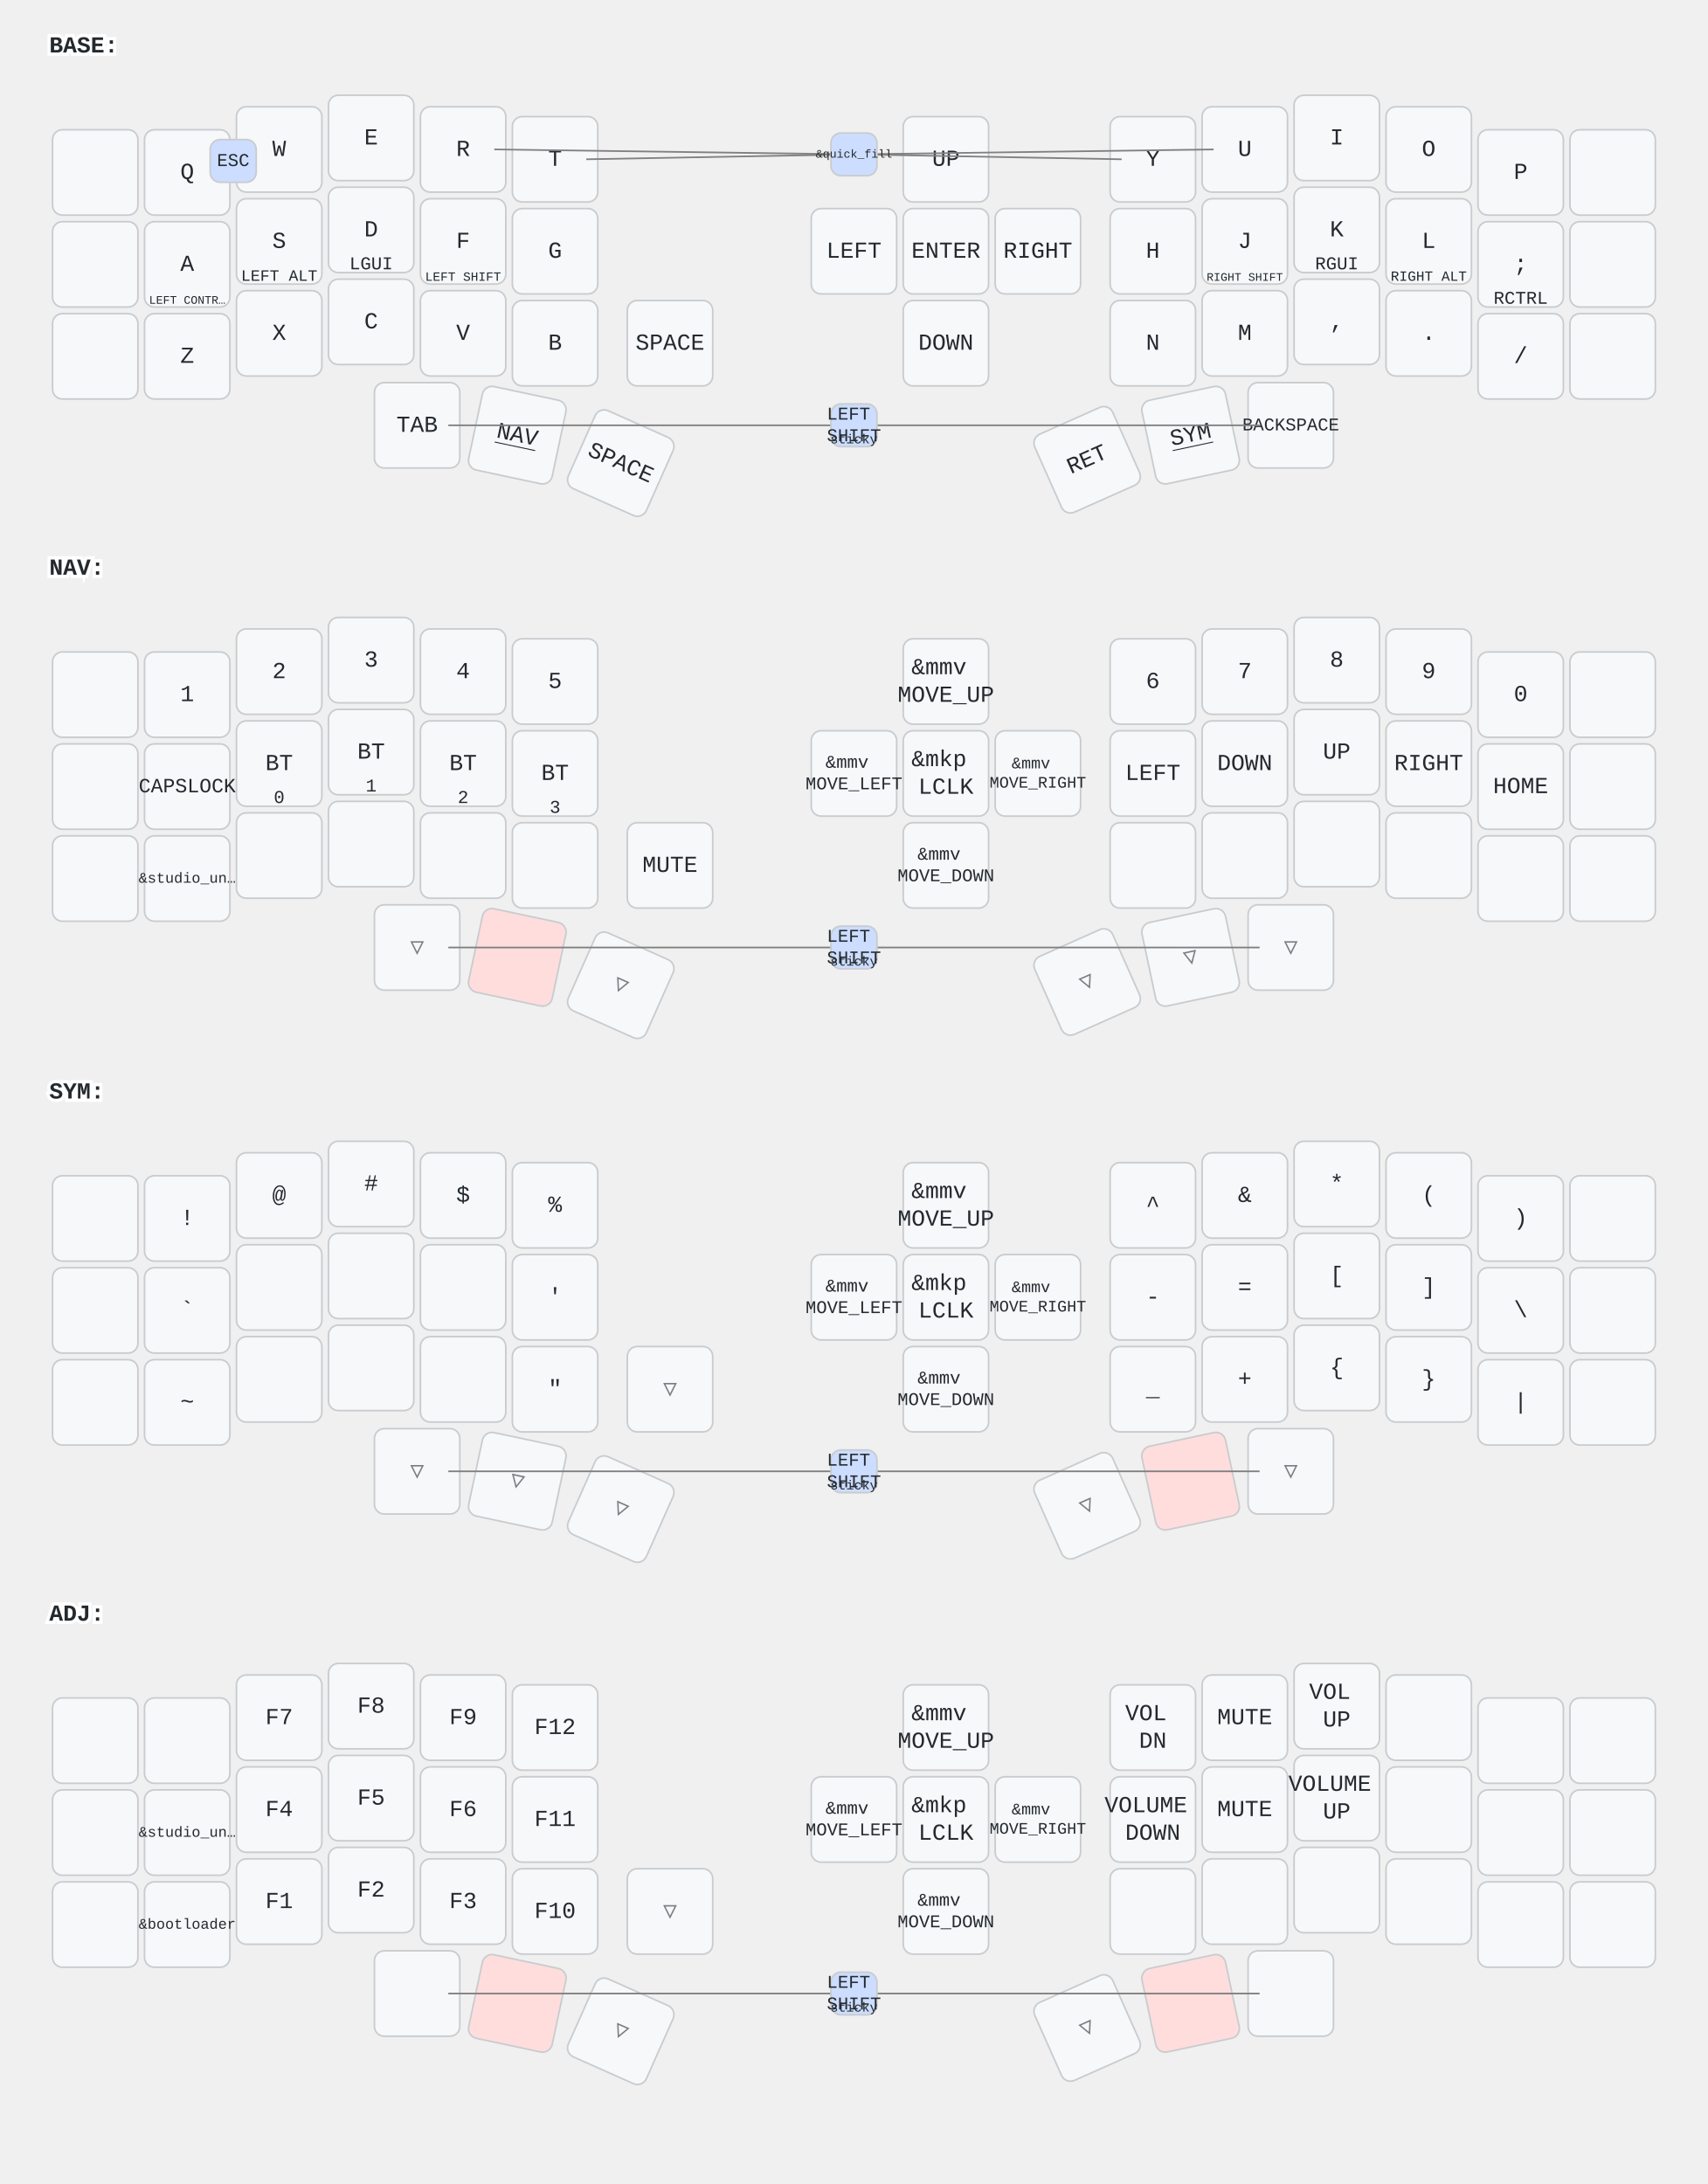
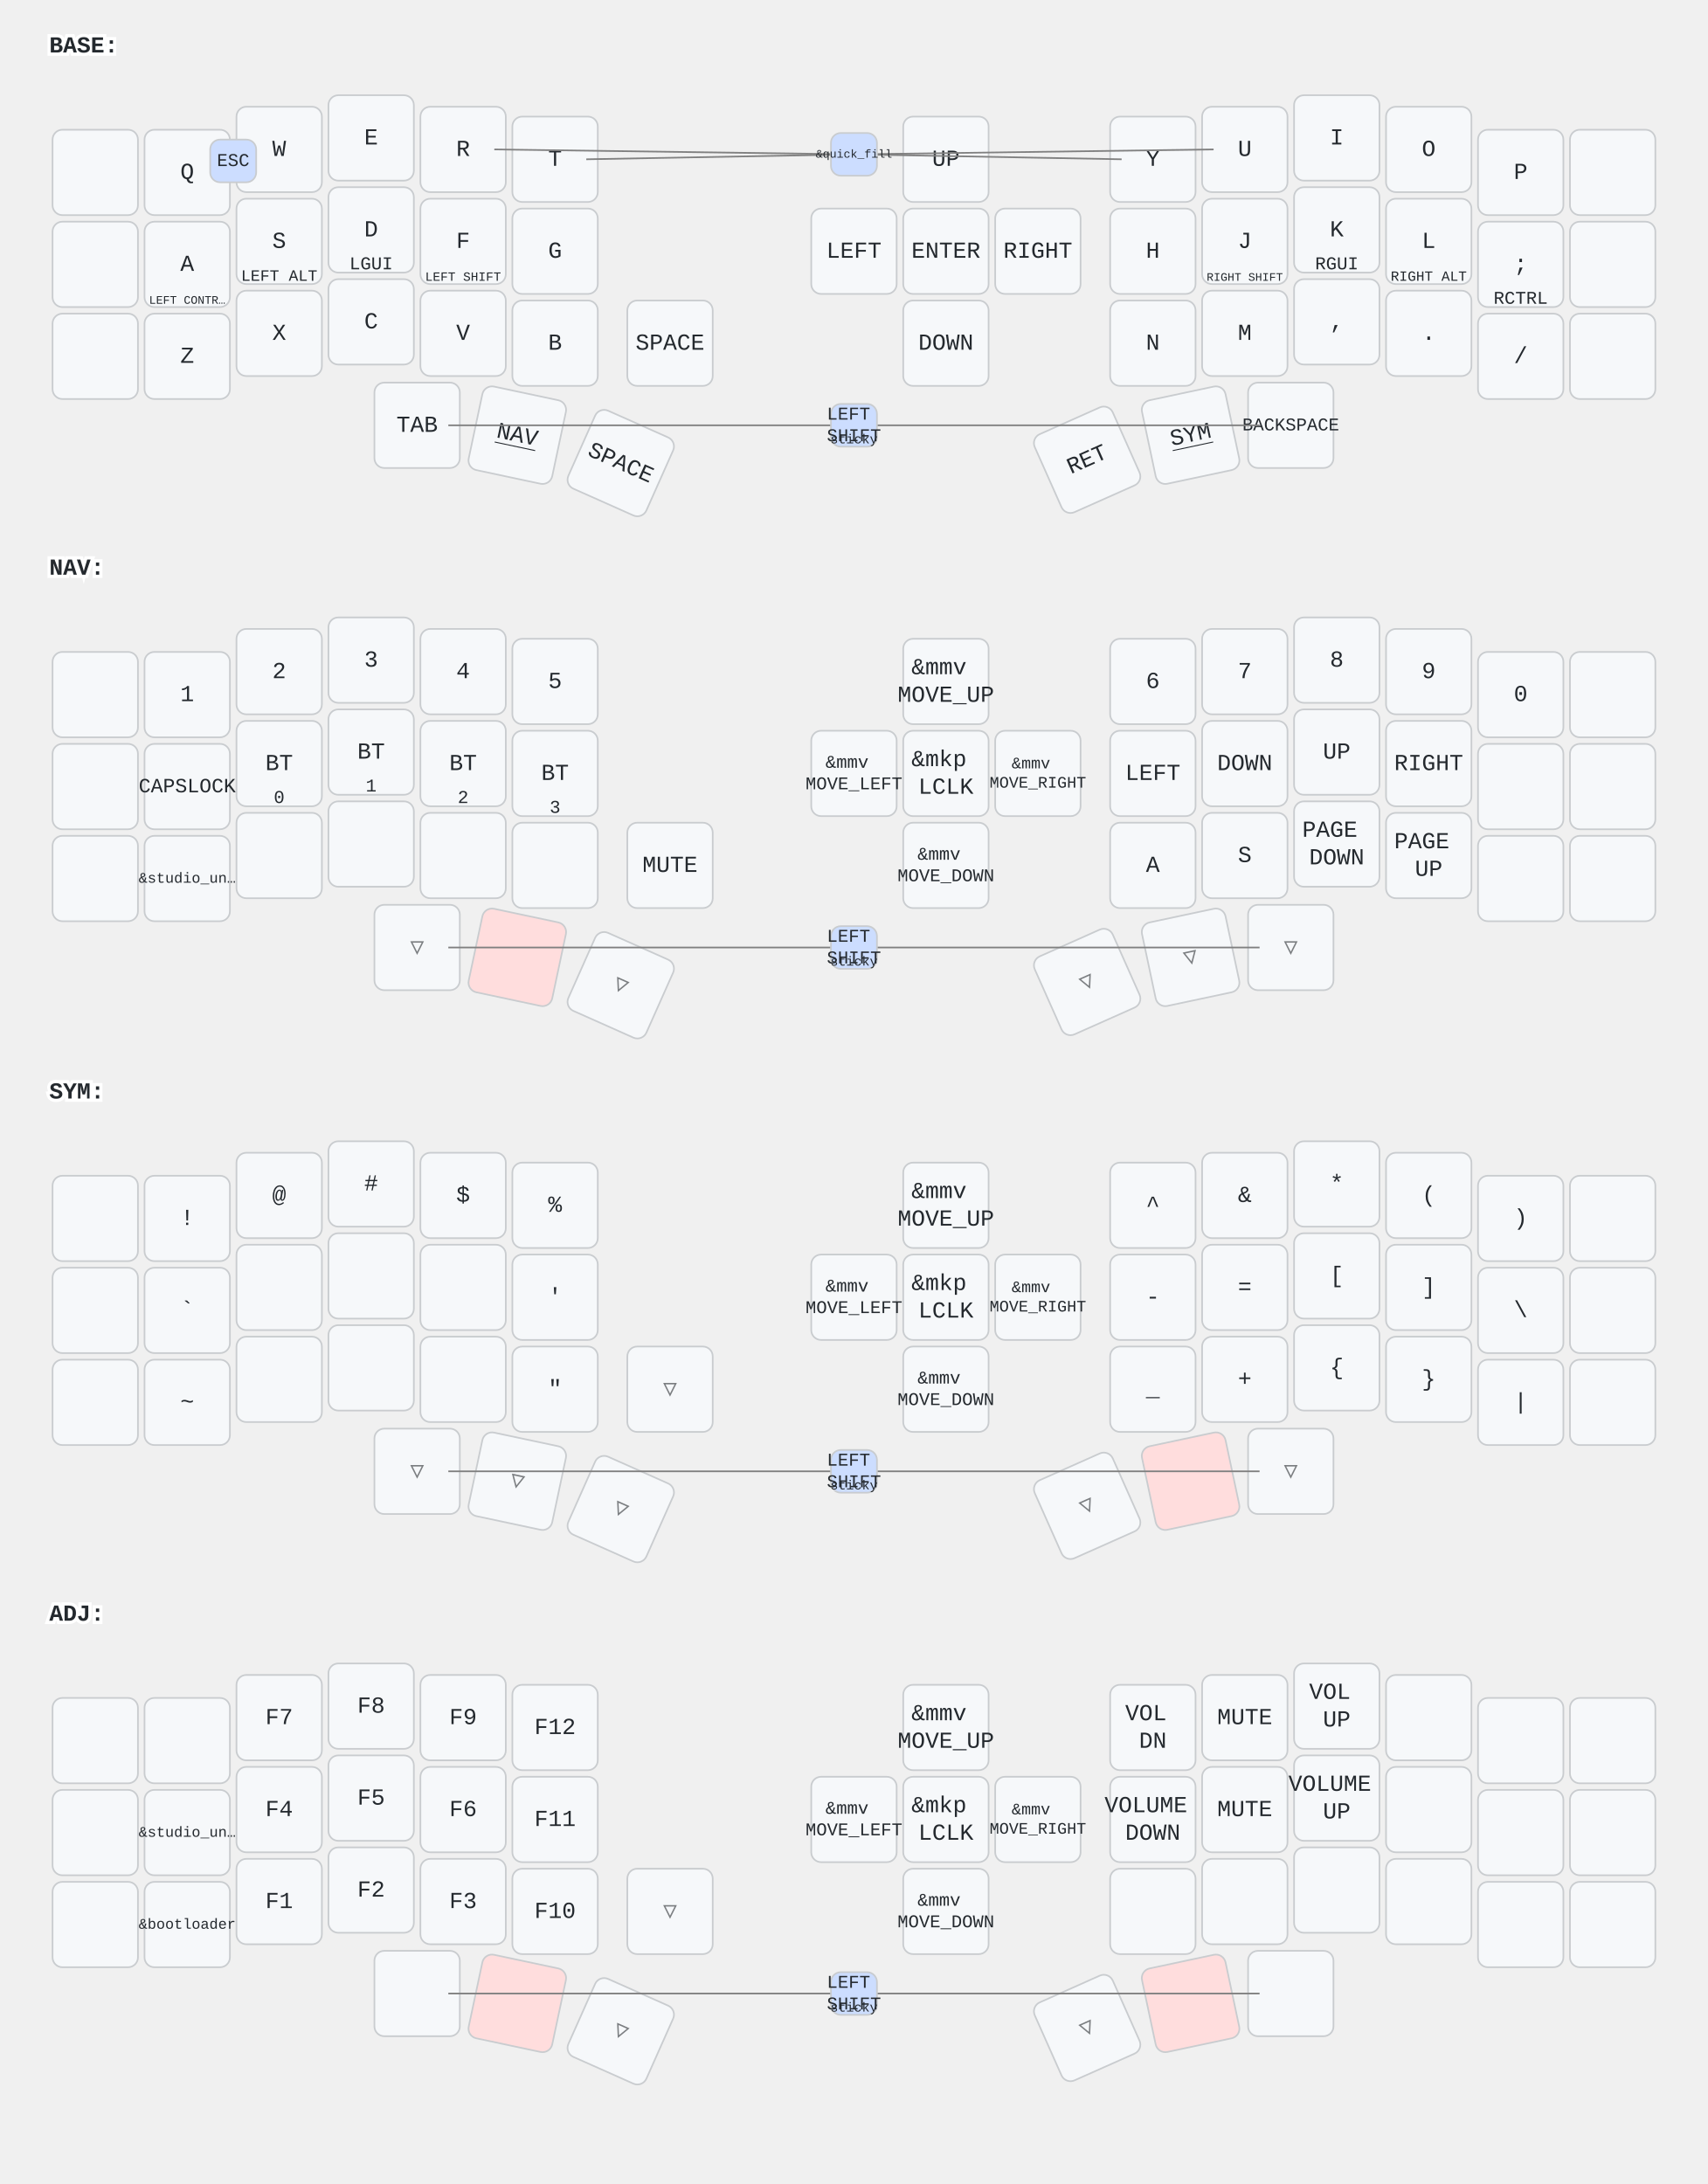
<svg xmlns="http://www.w3.org/2000/svg" width="1040" height="1330" viewBox="0 0 1040 1330" class="keymap">
  <style>/* inherit to force styles through use tags */
svg path {
    fill: inherit;
}

/* font and background color specifications */
svg.keymap {
    font-family: SFMono-Regular,Consolas,Liberation Mono,Menlo,monospace;
    font-size: 14px;
    font-kerning: normal;
    text-rendering: optimizeLegibility;
    fill: #24292e;
}

/* default key styling */
rect.key {
    fill: #f6f8fa;
}

rect.key, rect.combo {
    stroke: #c9cccf;
    stroke-width: 1;
}

/* default key side styling, only used is draw_key_sides is set */
rect.side {
    filter: brightness(90%);
}

/* color accent for combo boxes */
rect.combo, rect.combo-separate {
    fill: #cdf;
}

/* color accent for held keys */
rect.held, rect.combo.held {
    fill: #fdd;
}

/* color accent for ghost (optional) keys */
rect.ghost, rect.combo.ghost {
    stroke-dasharray: 4, 4;
    stroke-width: 2;
}

text {
    text-anchor: middle;
    dominant-baseline: middle;
}

/* styling for layer labels */
text.label {
    font-weight: bold;
    text-anchor: start;
    stroke: white;
    stroke-width: 4;
    paint-order: stroke;
}

/* styling for optional footer */
text.footer {
    text-anchor: end;
    dominant-baseline: auto;
    stroke: white;
    stroke-width: 4;
    paint-order: stroke;
}

/* styling for combo tap, and key non-tap label text */
text.combo, text.hold, text.shifted, text.left, text.right, text.tl, text.tr, text.bl, text.br {
    font-size: 11px;
}

text.hold, text.bl, text.br {
    text-anchor: middle;
    dominant-baseline: auto;
}

text.shifted, text.tl, text.tr {
    text-anchor: middle;
    dominant-baseline: hanging;
}

text.left, text.tl, text.bl {
    text-anchor: start;
}

text.right, text.tr, text.br {
    text-anchor: end;
}

text.layer-activator {
    text-decoration: underline;
}

/* styling for hold/shifted label text in combo box */
text.combo.hold, text.combo.shifted, text.combo.left, text.combo.right {
    font-size: 8px;
}

/* lighter symbol for transparent keys */
text.trans {
    fill: #7b7e81;
}

/* styling for combo dendrons */
path.combo {
    stroke-width: 1;
    stroke: gray;
    fill: none;
}

/* Start Tabler Icons Cleanup */
/* cannot use height/width with glyphs */
.icon-tabler &gt; path {
    fill: inherit;
    stroke: inherit;
    stroke-width: 2;
}
/* hide tabler's default box */
.icon-tabler &gt; path[stroke="none"][fill="none"] {
    visibility: hidden;
}
/* End Tabler Icons Cleanup */
</style>
  <g transform="translate(30, 0)" class="layer-BASE">
    <text x="0" y="28" class="label" id="BASE">BASE:</text>
    <g transform="translate(0, 56)">
      <g transform="translate(28, 49)" class="key keypos-0">
        <rect rx="6" ry="6" x="-26" y="-26" width="52" height="52" class="key" />
      </g>
      <g transform="translate(84, 49)" class="key keypos-1">
        <rect rx="6" ry="6" x="-26" y="-26" width="52" height="52" class="key" />
        <text x="0" y="0" class="key tap">Q</text>
      </g>
      <g transform="translate(140, 35)" class="key keypos-2">
        <rect rx="6" ry="6" x="-26" y="-26" width="52" height="52" class="key" />
        <text x="0" y="0" class="key tap">W</text>
      </g>
      <g transform="translate(196, 28)" class="key keypos-3">
        <rect rx="6" ry="6" x="-26" y="-26" width="52" height="52" class="key" />
        <text x="0" y="0" class="key tap">E</text>
      </g>
      <g transform="translate(252, 35)" class="key keypos-4">
        <rect rx="6" ry="6" x="-26" y="-26" width="52" height="52" class="key" />
        <text x="0" y="0" class="key tap">R</text>
      </g>
      <g transform="translate(308, 41)" class="key keypos-5">
        <rect rx="6" ry="6" x="-26" y="-26" width="52" height="52" class="key" />
        <text x="0" y="0" class="key tap">T</text>
      </g>
      <g transform="translate(546, 41)" class="key keypos-6">
        <rect rx="6" ry="6" x="-26" y="-26" width="52" height="52" class="key" />
        <text x="0" y="0" class="key tap">UP</text>
      </g>
      <g transform="translate(672, 41)" class="key keypos-7">
        <rect rx="6" ry="6" x="-26" y="-26" width="52" height="52" class="key" />
        <text x="0" y="0" class="key tap">Y</text>
      </g>
      <g transform="translate(728, 35)" class="key keypos-8">
        <rect rx="6" ry="6" x="-26" y="-26" width="52" height="52" class="key" />
        <text x="0" y="0" class="key tap">U</text>
      </g>
      <g transform="translate(784, 28)" class="key keypos-9">
        <rect rx="6" ry="6" x="-26" y="-26" width="52" height="52" class="key" />
        <text x="0" y="0" class="key tap">I</text>
      </g>
      <g transform="translate(840, 35)" class="key keypos-10">
        <rect rx="6" ry="6" x="-26" y="-26" width="52" height="52" class="key" />
        <text x="0" y="0" class="key tap">O</text>
      </g>
      <g transform="translate(896, 49)" class="key keypos-11">
        <rect rx="6" ry="6" x="-26" y="-26" width="52" height="52" class="key" />
        <text x="0" y="0" class="key tap">P</text>
      </g>
      <g transform="translate(952, 49)" class="key keypos-12">
        <rect rx="6" ry="6" x="-26" y="-26" width="52" height="52" class="key" />
      </g>
      <g transform="translate(28, 105)" class="key keypos-13">
        <rect rx="6" ry="6" x="-26" y="-26" width="52" height="52" class="key" />
      </g>
      <g transform="translate(84, 105)" class="key keypos-14">
        <rect rx="6" ry="6" x="-26" y="-26" width="52" height="52" class="key" />
        <text x="0" y="0" class="key tap">A</text>
        <text x="0" y="24" class="key hold">
          <tspan style="font-size: 64%">LEFT CONTR…</tspan>
        </text>
      </g>
      <g transform="translate(140, 91)" class="key keypos-15">
        <rect rx="6" ry="6" x="-26" y="-26" width="52" height="52" class="key" />
        <text x="0" y="0" class="key tap">S</text>
        <text x="0" y="24" class="key hold">
          <tspan style="font-size: 88%">LEFT ALT</tspan>
        </text>
      </g>
      <g transform="translate(196, 84)" class="key keypos-16">
        <rect rx="6" ry="6" x="-26" y="-26" width="52" height="52" class="key" />
        <text x="0" y="0" class="key tap">D</text>
        <text x="0" y="24" class="key hold">LGUI</text>
      </g>
      <g transform="translate(252, 91)" class="key keypos-17">
        <rect rx="6" ry="6" x="-26" y="-26" width="52" height="52" class="key" />
        <text x="0" y="0" class="key tap">F</text>
        <text x="0" y="24" class="key hold">
          <tspan style="font-size: 70%">LEFT SHIFT</tspan>
        </text>
      </g>
      <g transform="translate(308, 97)" class="key keypos-18">
        <rect rx="6" ry="6" x="-26" y="-26" width="52" height="52" class="key" />
        <text x="0" y="0" class="key tap">G</text>
      </g>
      <g transform="translate(490, 97)" class="key keypos-19">
        <rect rx="6" ry="6" x="-26" y="-26" width="52" height="52" class="key" />
        <text x="0" y="0" class="key tap">LEFT</text>
      </g>
      <g transform="translate(546, 97)" class="key keypos-20">
        <rect rx="6" ry="6" x="-26" y="-26" width="52" height="52" class="key" />
        <text x="0" y="0" class="key tap">ENTER</text>
      </g>
      <g transform="translate(602, 97)" class="key keypos-21">
        <rect rx="6" ry="6" x="-26" y="-26" width="52" height="52" class="key" />
        <text x="0" y="0" class="key tap">RIGHT</text>
      </g>
      <g transform="translate(672, 97)" class="key keypos-22">
        <rect rx="6" ry="6" x="-26" y="-26" width="52" height="52" class="key" />
        <text x="0" y="0" class="key tap">H</text>
      </g>
      <g transform="translate(728, 91)" class="key keypos-23">
        <rect rx="6" ry="6" x="-26" y="-26" width="52" height="52" class="key" />
        <text x="0" y="0" class="key tap">J</text>
        <text x="0" y="24" class="key hold">
          <tspan style="font-size: 64%">RIGHT SHIFT</tspan>
        </text>
      </g>
      <g transform="translate(784, 84)" class="key keypos-24">
        <rect rx="6" ry="6" x="-26" y="-26" width="52" height="52" class="key" />
        <text x="0" y="0" class="key tap">K</text>
        <text x="0" y="24" class="key hold">RGUI</text>
      </g>
      <g transform="translate(840, 91)" class="key keypos-25">
        <rect rx="6" ry="6" x="-26" y="-26" width="52" height="52" class="key" />
        <text x="0" y="0" class="key tap">L</text>
        <text x="0" y="24" class="key hold">
          <tspan style="font-size: 78%">RIGHT ALT</tspan>
        </text>
      </g>
      <g transform="translate(896, 105)" class="key keypos-26">
        <rect rx="6" ry="6" x="-26" y="-26" width="52" height="52" class="key" />
        <text x="0" y="0" class="key tap">;</text>
        <text x="0" y="24" class="key hold">RCTRL</text>
      </g>
      <g transform="translate(952, 105)" class="key keypos-27">
        <rect rx="6" ry="6" x="-26" y="-26" width="52" height="52" class="key" />
      </g>
      <g transform="translate(28, 161)" class="key keypos-28">
        <rect rx="6" ry="6" x="-26" y="-26" width="52" height="52" class="key" />
      </g>
      <g transform="translate(84, 161)" class="key keypos-29">
        <rect rx="6" ry="6" x="-26" y="-26" width="52" height="52" class="key" />
        <text x="0" y="0" class="key tap">Z</text>
      </g>
      <g transform="translate(140, 147)" class="key keypos-30">
        <rect rx="6" ry="6" x="-26" y="-26" width="52" height="52" class="key" />
        <text x="0" y="0" class="key tap">X</text>
      </g>
      <g transform="translate(196, 140)" class="key keypos-31">
        <rect rx="6" ry="6" x="-26" y="-26" width="52" height="52" class="key" />
        <text x="0" y="0" class="key tap">C</text>
      </g>
      <g transform="translate(252, 147)" class="key keypos-32">
        <rect rx="6" ry="6" x="-26" y="-26" width="52" height="52" class="key" />
        <text x="0" y="0" class="key tap">V</text>
      </g>
      <g transform="translate(308, 153)" class="key keypos-33">
        <rect rx="6" ry="6" x="-26" y="-26" width="52" height="52" class="key" />
        <text x="0" y="0" class="key tap">B</text>
      </g>
      <g transform="translate(378, 153)" class="key keypos-34">
        <rect rx="6" ry="6" x="-26" y="-26" width="52" height="52" class="key" />
        <text x="0" y="0" class="key tap">SPACE</text>
      </g>
      <g transform="translate(546, 153)" class="key keypos-35">
        <rect rx="6" ry="6" x="-26" y="-26" width="52" height="52" class="key" />
        <text x="0" y="0" class="key tap">DOWN</text>
      </g>
      <g transform="translate(672, 153)" class="key keypos-36">
        <rect rx="6" ry="6" x="-26" y="-26" width="52" height="52" class="key" />
        <text x="0" y="0" class="key tap">N</text>
      </g>
      <g transform="translate(728, 147)" class="key keypos-37">
        <rect rx="6" ry="6" x="-26" y="-26" width="52" height="52" class="key" />
        <text x="0" y="0" class="key tap">M</text>
      </g>
      <g transform="translate(784, 140)" class="key keypos-38">
        <rect rx="6" ry="6" x="-26" y="-26" width="52" height="52" class="key" />
        <text x="0" y="0" class="key tap">,</text>
      </g>
      <g transform="translate(840, 147)" class="key keypos-39">
        <rect rx="6" ry="6" x="-26" y="-26" width="52" height="52" class="key" />
        <text x="0" y="0" class="key tap">.</text>
      </g>
      <g transform="translate(896, 161)" class="key keypos-40">
        <rect rx="6" ry="6" x="-26" y="-26" width="52" height="52" class="key" />
        <text x="0" y="0" class="key tap">/</text>
      </g>
      <g transform="translate(952, 161)" class="key keypos-41">
        <rect rx="6" ry="6" x="-26" y="-26" width="52" height="52" class="key" />
      </g>
      <g transform="translate(224, 203)" class="key keypos-42">
        <rect rx="6" ry="6" x="-26" y="-26" width="52" height="52" class="key" />
        <text x="0" y="0" class="key tap">TAB</text>
      </g>
      <g transform="translate(285, 209) rotate(12.0)" class="key keypos-43">
        <rect rx="6" ry="6" x="-26" y="-26" width="52" height="52" class="key" />
        <a href="#NAV">
          <text x="0" y="0" class="key tap layer-activator">NAV</text>
        </a>
      </g>
      <g transform="translate(348, 226) rotate(24.0)" class="key keypos-44">
        <rect rx="6" ry="6" x="-26" y="-26" width="52" height="52" class="key" />
        <text x="0" y="0" class="key tap">SPACE</text>
      </g>
      <g transform="translate(632, 224) rotate(-24.0)" class="key keypos-45">
        <rect rx="6" ry="6" x="-26" y="-26" width="52" height="52" class="key" />
        <text x="0" y="0" class="key tap">RET</text>
      </g>
      <g transform="translate(695, 209) rotate(-12.0)" class="key keypos-46">
        <rect rx="6" ry="6" x="-26" y="-26" width="52" height="52" class="key" />
        <a href="#SYM">
          <text x="0" y="0" class="key tap layer-activator">SYM</text>
        </a>
      </g>
      <g transform="translate(756, 203)" class="key keypos-47">
        <rect rx="6" ry="6" x="-26" y="-26" width="52" height="52" class="key" />
        <text x="0" y="0" class="key tap">
          <tspan style="font-size: 78%">BACKSPACE</tspan>
        </text>
      </g>
      <g class="combo combopos-0">
        <rect rx="6" ry="6" x="98" y="29" width="28" height="26" class="combo" />
        <text x="112" y="42" class="combo tap">ESC</text>
      </g>
      <g class="combo combopos-1">
        <path d="M490,38 l-219,-3" class="combo" />
        <path d="M490,38 l-163,3" class="combo" />
        <path d="M490,38 l163,3" class="combo" />
        <path d="M490,38 l219,-3" class="combo" />
        <rect rx="6" ry="6" x="476" y="25" width="28" height="26" class="combo" />
        <text x="490" y="38" class="combo tap">
          <tspan style="font-size: 64%">&amp;quick_fill</tspan>
        </text>
      </g>
      <g class="combo combopos-2">
        <path d="M490,203 l-247,0" class="combo" />
        <path d="M490,203 l247,0" class="combo" />
        <rect rx="6" ry="6" x="476" y="190" width="28" height="26" class="combo" />
        <text x="490" y="203" class="combo tap">
          <tspan x="490" dy="-0.6em">LEFT</tspan>
          <tspan x="490" dy="1.2em">SHIFT</tspan>
        </text>
        <text x="490" y="214" class="combo hold">sticky</text>
      </g>
    </g>
  </g>
  <g transform="translate(30, 318)" class="layer-NAV">
    <text x="0" y="28" class="label" id="NAV">NAV:</text>
    <g transform="translate(0, 56)">
      <g transform="translate(28, 49)" class="key keypos-0">
        <rect rx="6" ry="6" x="-26" y="-26" width="52" height="52" class="key" />
      </g>
      <g transform="translate(84, 49)" class="key keypos-1">
        <rect rx="6" ry="6" x="-26" y="-26" width="52" height="52" class="key" />
        <text x="0" y="0" class="key tap">1</text>
      </g>
      <g transform="translate(140, 35)" class="key keypos-2">
        <rect rx="6" ry="6" x="-26" y="-26" width="52" height="52" class="key" />
        <text x="0" y="0" class="key tap">2</text>
      </g>
      <g transform="translate(196, 28)" class="key keypos-3">
        <rect rx="6" ry="6" x="-26" y="-26" width="52" height="52" class="key" />
        <text x="0" y="0" class="key tap">3</text>
      </g>
      <g transform="translate(252, 35)" class="key keypos-4">
        <rect rx="6" ry="6" x="-26" y="-26" width="52" height="52" class="key" />
        <text x="0" y="0" class="key tap">4</text>
      </g>
      <g transform="translate(308, 41)" class="key keypos-5">
        <rect rx="6" ry="6" x="-26" y="-26" width="52" height="52" class="key" />
        <text x="0" y="0" class="key tap">5</text>
      </g>
      <g transform="translate(546, 41)" class="key keypos-6">
        <rect rx="6" ry="6" x="-26" y="-26" width="52" height="52" class="key" />
        <text x="0" y="0" class="key tap">
          <tspan x="0" dy="-0.6em">&amp;mmv</tspan>
          <tspan x="0" dy="1.2em">MOVE_UP</tspan>
        </text>
      </g>
      <g transform="translate(672, 41)" class="key keypos-7">
        <rect rx="6" ry="6" x="-26" y="-26" width="52" height="52" class="key" />
        <text x="0" y="0" class="key tap">6</text>
      </g>
      <g transform="translate(728, 35)" class="key keypos-8">
        <rect rx="6" ry="6" x="-26" y="-26" width="52" height="52" class="key" />
        <text x="0" y="0" class="key tap">7</text>
      </g>
      <g transform="translate(784, 28)" class="key keypos-9">
        <rect rx="6" ry="6" x="-26" y="-26" width="52" height="52" class="key" />
        <text x="0" y="0" class="key tap">8</text>
      </g>
      <g transform="translate(840, 35)" class="key keypos-10">
        <rect rx="6" ry="6" x="-26" y="-26" width="52" height="52" class="key" />
        <text x="0" y="0" class="key tap">9</text>
      </g>
      <g transform="translate(896, 49)" class="key keypos-11">
        <rect rx="6" ry="6" x="-26" y="-26" width="52" height="52" class="key" />
        <text x="0" y="0" class="key tap">0</text>
      </g>
      <g transform="translate(952, 49)" class="key keypos-12">
        <rect rx="6" ry="6" x="-26" y="-26" width="52" height="52" class="key" />
      </g>
      <g transform="translate(28, 105)" class="key keypos-13">
        <rect rx="6" ry="6" x="-26" y="-26" width="52" height="52" class="key" />
      </g>
      <g transform="translate(84, 105)" class="key keypos-14">
        <rect rx="6" ry="6" x="-26" y="-26" width="52" height="52" class="key" />
        <text x="0" y="0" class="key tap">
          <tspan style="font-size: 88%">CAPSLOCK</tspan>
        </text>
      </g>
      <g transform="translate(140, 91)" class="key keypos-15">
        <rect rx="6" ry="6" x="-26" y="-26" width="52" height="52" class="key" />
        <text x="0" y="0" class="key tap">BT</text>
        <text x="0" y="24" class="key hold">0</text>
      </g>
      <g transform="translate(196, 84)" class="key keypos-16">
        <rect rx="6" ry="6" x="-26" y="-26" width="52" height="52" class="key" />
        <text x="0" y="0" class="key tap">BT</text>
        <text x="0" y="24" class="key hold">1</text>
      </g>
      <g transform="translate(252, 91)" class="key keypos-17">
        <rect rx="6" ry="6" x="-26" y="-26" width="52" height="52" class="key" />
        <text x="0" y="0" class="key tap">BT</text>
        <text x="0" y="24" class="key hold">2</text>
      </g>
      <g transform="translate(308, 97)" class="key keypos-18">
        <rect rx="6" ry="6" x="-26" y="-26" width="52" height="52" class="key" />
        <text x="0" y="0" class="key tap">BT</text>
        <text x="0" y="24" class="key hold">3</text>
      </g>
      <g transform="translate(490, 97)" class="key keypos-19">
        <rect rx="6" ry="6" x="-26" y="-26" width="52" height="52" class="key" />
        <text x="0" y="0" class="key tap">
          <tspan x="0" dy="-0.6em" style="font-size: 78%">&amp;mmv</tspan>
          <tspan x="0" dy="1.2em" style="font-size: 78%">MOVE_LEFT</tspan>
        </text>
      </g>
      <g transform="translate(546, 97)" class="key keypos-20">
        <rect rx="6" ry="6" x="-26" y="-26" width="52" height="52" class="key" />
        <text x="0" y="0" class="key tap">
          <tspan x="0" dy="-0.6em">&amp;mkp</tspan>
          <tspan x="0" dy="1.2em">LCLK</tspan>
        </text>
      </g>
      <g transform="translate(602, 97)" class="key keypos-21">
        <rect rx="6" ry="6" x="-26" y="-26" width="52" height="52" class="key" />
        <text x="0" y="0" class="key tap">
          <tspan x="0" dy="-0.6em" style="font-size: 70%">&amp;mmv</tspan>
          <tspan x="0" dy="1.2em" style="font-size: 70%">MOVE_RIGHT</tspan>
        </text>
      </g>
      <g transform="translate(672, 97)" class="key keypos-22">
        <rect rx="6" ry="6" x="-26" y="-26" width="52" height="52" class="key" />
        <text x="0" y="0" class="key tap">LEFT</text>
      </g>
      <g transform="translate(728, 91)" class="key keypos-23">
        <rect rx="6" ry="6" x="-26" y="-26" width="52" height="52" class="key" />
        <text x="0" y="0" class="key tap">DOWN</text>
      </g>
      <g transform="translate(784, 84)" class="key keypos-24">
        <rect rx="6" ry="6" x="-26" y="-26" width="52" height="52" class="key" />
        <text x="0" y="0" class="key tap">UP</text>
      </g>
      <g transform="translate(840, 91)" class="key keypos-25">
        <rect rx="6" ry="6" x="-26" y="-26" width="52" height="52" class="key" />
        <text x="0" y="0" class="key tap">RIGHT</text>
      </g>
      <g transform="translate(896, 105)" class="key keypos-26">
        <rect rx="6" ry="6" x="-26" y="-26" width="52" height="52" class="key" />
-         <text x="0" y="0" class="key tap">HOME</text>
      </g>
      <g transform="translate(952, 105)" class="key keypos-27">
        <rect rx="6" ry="6" x="-26" y="-26" width="52" height="52" class="key" />
      </g>
      <g transform="translate(28, 161)" class="key keypos-28">
        <rect rx="6" ry="6" x="-26" y="-26" width="52" height="52" class="key" />
      </g>
      <g transform="translate(84, 161)" class="key keypos-29">
        <rect rx="6" ry="6" x="-26" y="-26" width="52" height="52" class="key" />
        <text x="0" y="0" class="key tap">
          <tspan style="font-size: 64%">&amp;studio_un…</tspan>
        </text>
      </g>
      <g transform="translate(140, 147)" class="key keypos-30">
        <rect rx="6" ry="6" x="-26" y="-26" width="52" height="52" class="key" />
      </g>
      <g transform="translate(196, 140)" class="key keypos-31">
        <rect rx="6" ry="6" x="-26" y="-26" width="52" height="52" class="key" />
      </g>
      <g transform="translate(252, 147)" class="key keypos-32">
        <rect rx="6" ry="6" x="-26" y="-26" width="52" height="52" class="key" />
      </g>
      <g transform="translate(308, 153)" class="key keypos-33">
        <rect rx="6" ry="6" x="-26" y="-26" width="52" height="52" class="key" />
      </g>
      <g transform="translate(378, 153)" class="key keypos-34">
        <rect rx="6" ry="6" x="-26" y="-26" width="52" height="52" class="key" />
        <text x="0" y="0" class="key tap">MUTE</text>
      </g>
      <g transform="translate(546, 153)" class="key keypos-35">
        <rect rx="6" ry="6" x="-26" y="-26" width="52" height="52" class="key" />
        <text x="0" y="0" class="key tap">
          <tspan x="0" dy="-0.6em" style="font-size: 78%">&amp;mmv</tspan>
          <tspan x="0" dy="1.2em" style="font-size: 78%">MOVE_DOWN</tspan>
        </text>
      </g>
      <g transform="translate(672, 153)" class="key keypos-36">
        <rect rx="6" ry="6" x="-26" y="-26" width="52" height="52" class="key" />
+         <text x="0" y="0" class="key tap">A</text>
      </g>
      <g transform="translate(728, 147)" class="key keypos-37">
        <rect rx="6" ry="6" x="-26" y="-26" width="52" height="52" class="key" />
+         <text x="0" y="0" class="key tap">S</text>
      </g>
      <g transform="translate(784, 140)" class="key keypos-38">
        <rect rx="6" ry="6" x="-26" y="-26" width="52" height="52" class="key" />
+         <text x="0" y="0" class="key tap">
+           <tspan x="0" dy="-0.6em">PAGE</tspan>
+           <tspan x="0" dy="1.2em">DOWN</tspan>
+         </text>
      </g>
      <g transform="translate(840, 147)" class="key keypos-39">
        <rect rx="6" ry="6" x="-26" y="-26" width="52" height="52" class="key" />
+         <text x="0" y="0" class="key tap">
+           <tspan x="0" dy="-0.6em">PAGE</tspan>
+           <tspan x="0" dy="1.2em">UP</tspan>
+         </text>
      </g>
      <g transform="translate(896, 161)" class="key keypos-40">
        <rect rx="6" ry="6" x="-26" y="-26" width="52" height="52" class="key" />
      </g>
      <g transform="translate(952, 161)" class="key keypos-41">
        <rect rx="6" ry="6" x="-26" y="-26" width="52" height="52" class="key" />
      </g>
      <g transform="translate(224, 203)" class="key trans keypos-42">
        <rect rx="6" ry="6" x="-26" y="-26" width="52" height="52" class="key trans" />
        <text x="0" y="0" class="key trans tap">▽</text>
      </g>
      <g transform="translate(285, 209) rotate(12.0)" class="key held keypos-43">
        <rect rx="6" ry="6" x="-26" y="-26" width="52" height="52" class="key held" />
      </g>
      <g transform="translate(348, 226) rotate(24.0)" class="key trans keypos-44">
        <rect rx="6" ry="6" x="-26" y="-26" width="52" height="52" class="key trans" />
        <text x="0" y="0" class="key trans tap">▽</text>
      </g>
      <g transform="translate(632, 224) rotate(-24.0)" class="key trans keypos-45">
        <rect rx="6" ry="6" x="-26" y="-26" width="52" height="52" class="key trans" />
        <text x="0" y="0" class="key trans tap">▽</text>
      </g>
      <g transform="translate(695, 209) rotate(-12.0)" class="key trans keypos-46">
        <rect rx="6" ry="6" x="-26" y="-26" width="52" height="52" class="key trans" />
        <text x="0" y="0" class="key trans tap">▽</text>
      </g>
      <g transform="translate(756, 203)" class="key trans keypos-47">
        <rect rx="6" ry="6" x="-26" y="-26" width="52" height="52" class="key trans" />
        <text x="0" y="0" class="key trans tap">▽</text>
      </g>
      <g class="combo combopos-0">
        <path d="M490,203 l-247,0" class="combo" />
        <path d="M490,203 l247,0" class="combo" />
        <rect rx="6" ry="6" x="476" y="190" width="28" height="26" class="combo" />
        <text x="490" y="203" class="combo tap">
          <tspan x="490" dy="-0.6em">LEFT</tspan>
          <tspan x="490" dy="1.2em">SHIFT</tspan>
        </text>
        <text x="490" y="214" class="combo hold">sticky</text>
      </g>
    </g>
  </g>
  <g transform="translate(30, 637)" class="layer-SYM">
    <text x="0" y="28" class="label" id="SYM">SYM:</text>
    <g transform="translate(0, 56)">
      <g transform="translate(28, 49)" class="key keypos-0">
        <rect rx="6" ry="6" x="-26" y="-26" width="52" height="52" class="key" />
      </g>
      <g transform="translate(84, 49)" class="key keypos-1">
        <rect rx="6" ry="6" x="-26" y="-26" width="52" height="52" class="key" />
        <text x="0" y="0" class="key tap">!</text>
      </g>
      <g transform="translate(140, 35)" class="key keypos-2">
        <rect rx="6" ry="6" x="-26" y="-26" width="52" height="52" class="key" />
        <text x="0" y="0" class="key tap">@</text>
      </g>
      <g transform="translate(196, 28)" class="key keypos-3">
        <rect rx="6" ry="6" x="-26" y="-26" width="52" height="52" class="key" />
        <text x="0" y="0" class="key tap">#</text>
      </g>
      <g transform="translate(252, 35)" class="key keypos-4">
        <rect rx="6" ry="6" x="-26" y="-26" width="52" height="52" class="key" />
        <text x="0" y="0" class="key tap">$</text>
      </g>
      <g transform="translate(308, 41)" class="key keypos-5">
        <rect rx="6" ry="6" x="-26" y="-26" width="52" height="52" class="key" />
        <text x="0" y="0" class="key tap">%</text>
      </g>
      <g transform="translate(546, 41)" class="key keypos-6">
        <rect rx="6" ry="6" x="-26" y="-26" width="52" height="52" class="key" />
        <text x="0" y="0" class="key tap">
          <tspan x="0" dy="-0.6em">&amp;mmv</tspan>
          <tspan x="0" dy="1.2em">MOVE_UP</tspan>
        </text>
      </g>
      <g transform="translate(672, 41)" class="key keypos-7">
        <rect rx="6" ry="6" x="-26" y="-26" width="52" height="52" class="key" />
        <text x="0" y="0" class="key tap">^</text>
      </g>
      <g transform="translate(728, 35)" class="key keypos-8">
        <rect rx="6" ry="6" x="-26" y="-26" width="52" height="52" class="key" />
        <text x="0" y="0" class="key tap">&amp;</text>
      </g>
      <g transform="translate(784, 28)" class="key keypos-9">
        <rect rx="6" ry="6" x="-26" y="-26" width="52" height="52" class="key" />
        <text x="0" y="0" class="key tap">*</text>
      </g>
      <g transform="translate(840, 35)" class="key keypos-10">
        <rect rx="6" ry="6" x="-26" y="-26" width="52" height="52" class="key" />
        <text x="0" y="0" class="key tap">(</text>
      </g>
      <g transform="translate(896, 49)" class="key keypos-11">
        <rect rx="6" ry="6" x="-26" y="-26" width="52" height="52" class="key" />
        <text x="0" y="0" class="key tap">)</text>
      </g>
      <g transform="translate(952, 49)" class="key keypos-12">
        <rect rx="6" ry="6" x="-26" y="-26" width="52" height="52" class="key" />
      </g>
      <g transform="translate(28, 105)" class="key keypos-13">
        <rect rx="6" ry="6" x="-26" y="-26" width="52" height="52" class="key" />
      </g>
      <g transform="translate(84, 105)" class="key keypos-14">
        <rect rx="6" ry="6" x="-26" y="-26" width="52" height="52" class="key" />
        <text x="0" y="0" class="key tap">`</text>
      </g>
      <g transform="translate(140, 91)" class="key keypos-15">
        <rect rx="6" ry="6" x="-26" y="-26" width="52" height="52" class="key" />
      </g>
      <g transform="translate(196, 84)" class="key keypos-16">
        <rect rx="6" ry="6" x="-26" y="-26" width="52" height="52" class="key" />
      </g>
      <g transform="translate(252, 91)" class="key keypos-17">
        <rect rx="6" ry="6" x="-26" y="-26" width="52" height="52" class="key" />
      </g>
      <g transform="translate(308, 97)" class="key keypos-18">
        <rect rx="6" ry="6" x="-26" y="-26" width="52" height="52" class="key" />
        <text x="0" y="0" class="key tap">'</text>
      </g>
      <g transform="translate(490, 97)" class="key keypos-19">
        <rect rx="6" ry="6" x="-26" y="-26" width="52" height="52" class="key" />
        <text x="0" y="0" class="key tap">
          <tspan x="0" dy="-0.6em" style="font-size: 78%">&amp;mmv</tspan>
          <tspan x="0" dy="1.2em" style="font-size: 78%">MOVE_LEFT</tspan>
        </text>
      </g>
      <g transform="translate(546, 97)" class="key keypos-20">
        <rect rx="6" ry="6" x="-26" y="-26" width="52" height="52" class="key" />
        <text x="0" y="0" class="key tap">
          <tspan x="0" dy="-0.6em">&amp;mkp</tspan>
          <tspan x="0" dy="1.2em">LCLK</tspan>
        </text>
      </g>
      <g transform="translate(602, 97)" class="key keypos-21">
        <rect rx="6" ry="6" x="-26" y="-26" width="52" height="52" class="key" />
        <text x="0" y="0" class="key tap">
          <tspan x="0" dy="-0.6em" style="font-size: 70%">&amp;mmv</tspan>
          <tspan x="0" dy="1.2em" style="font-size: 70%">MOVE_RIGHT</tspan>
        </text>
      </g>
      <g transform="translate(672, 97)" class="key keypos-22">
        <rect rx="6" ry="6" x="-26" y="-26" width="52" height="52" class="key" />
        <text x="0" y="0" class="key tap">-</text>
      </g>
      <g transform="translate(728, 91)" class="key keypos-23">
        <rect rx="6" ry="6" x="-26" y="-26" width="52" height="52" class="key" />
        <text x="0" y="0" class="key tap">=</text>
      </g>
      <g transform="translate(784, 84)" class="key keypos-24">
        <rect rx="6" ry="6" x="-26" y="-26" width="52" height="52" class="key" />
        <text x="0" y="0" class="key tap">[</text>
      </g>
      <g transform="translate(840, 91)" class="key keypos-25">
        <rect rx="6" ry="6" x="-26" y="-26" width="52" height="52" class="key" />
        <text x="0" y="0" class="key tap">]</text>
      </g>
      <g transform="translate(896, 105)" class="key keypos-26">
        <rect rx="6" ry="6" x="-26" y="-26" width="52" height="52" class="key" />
        <text x="0" y="0" class="key tap">\</text>
      </g>
      <g transform="translate(952, 105)" class="key keypos-27">
        <rect rx="6" ry="6" x="-26" y="-26" width="52" height="52" class="key" />
      </g>
      <g transform="translate(28, 161)" class="key keypos-28">
        <rect rx="6" ry="6" x="-26" y="-26" width="52" height="52" class="key" />
      </g>
      <g transform="translate(84, 161)" class="key keypos-29">
        <rect rx="6" ry="6" x="-26" y="-26" width="52" height="52" class="key" />
        <text x="0" y="0" class="key tap">~</text>
      </g>
      <g transform="translate(140, 147)" class="key keypos-30">
        <rect rx="6" ry="6" x="-26" y="-26" width="52" height="52" class="key" />
      </g>
      <g transform="translate(196, 140)" class="key keypos-31">
        <rect rx="6" ry="6" x="-26" y="-26" width="52" height="52" class="key" />
      </g>
      <g transform="translate(252, 147)" class="key keypos-32">
        <rect rx="6" ry="6" x="-26" y="-26" width="52" height="52" class="key" />
      </g>
      <g transform="translate(308, 153)" class="key keypos-33">
        <rect rx="6" ry="6" x="-26" y="-26" width="52" height="52" class="key" />
        <text x="0" y="0" class="key tap">"</text>
      </g>
      <g transform="translate(378, 153)" class="key trans keypos-34">
        <rect rx="6" ry="6" x="-26" y="-26" width="52" height="52" class="key trans" />
        <text x="0" y="0" class="key trans tap">▽</text>
      </g>
      <g transform="translate(546, 153)" class="key keypos-35">
        <rect rx="6" ry="6" x="-26" y="-26" width="52" height="52" class="key" />
        <text x="0" y="0" class="key tap">
          <tspan x="0" dy="-0.6em" style="font-size: 78%">&amp;mmv</tspan>
          <tspan x="0" dy="1.2em" style="font-size: 78%">MOVE_DOWN</tspan>
        </text>
      </g>
      <g transform="translate(672, 153)" class="key keypos-36">
        <rect rx="6" ry="6" x="-26" y="-26" width="52" height="52" class="key" />
        <text x="0" y="0" class="key tap">_</text>
      </g>
      <g transform="translate(728, 147)" class="key keypos-37">
        <rect rx="6" ry="6" x="-26" y="-26" width="52" height="52" class="key" />
        <text x="0" y="0" class="key tap">+</text>
      </g>
      <g transform="translate(784, 140)" class="key keypos-38">
        <rect rx="6" ry="6" x="-26" y="-26" width="52" height="52" class="key" />
        <text x="0" y="0" class="key tap">{</text>
      </g>
      <g transform="translate(840, 147)" class="key keypos-39">
        <rect rx="6" ry="6" x="-26" y="-26" width="52" height="52" class="key" />
        <text x="0" y="0" class="key tap">}</text>
      </g>
      <g transform="translate(896, 161)" class="key keypos-40">
        <rect rx="6" ry="6" x="-26" y="-26" width="52" height="52" class="key" />
        <text x="0" y="0" class="key tap">|</text>
      </g>
      <g transform="translate(952, 161)" class="key keypos-41">
        <rect rx="6" ry="6" x="-26" y="-26" width="52" height="52" class="key" />
      </g>
      <g transform="translate(224, 203)" class="key trans keypos-42">
        <rect rx="6" ry="6" x="-26" y="-26" width="52" height="52" class="key trans" />
        <text x="0" y="0" class="key trans tap">▽</text>
      </g>
      <g transform="translate(285, 209) rotate(12.0)" class="key trans keypos-43">
        <rect rx="6" ry="6" x="-26" y="-26" width="52" height="52" class="key trans" />
        <text x="0" y="0" class="key trans tap">▽</text>
      </g>
      <g transform="translate(348, 226) rotate(24.0)" class="key trans keypos-44">
        <rect rx="6" ry="6" x="-26" y="-26" width="52" height="52" class="key trans" />
        <text x="0" y="0" class="key trans tap">▽</text>
      </g>
      <g transform="translate(632, 224) rotate(-24.0)" class="key trans keypos-45">
        <rect rx="6" ry="6" x="-26" y="-26" width="52" height="52" class="key trans" />
        <text x="0" y="0" class="key trans tap">▽</text>
      </g>
      <g transform="translate(695, 209) rotate(-12.0)" class="key held keypos-46">
        <rect rx="6" ry="6" x="-26" y="-26" width="52" height="52" class="key held" />
      </g>
      <g transform="translate(756, 203)" class="key trans keypos-47">
        <rect rx="6" ry="6" x="-26" y="-26" width="52" height="52" class="key trans" />
        <text x="0" y="0" class="key trans tap">▽</text>
      </g>
      <g class="combo combopos-0">
        <path d="M490,203 l-247,0" class="combo" />
        <path d="M490,203 l247,0" class="combo" />
        <rect rx="6" ry="6" x="476" y="190" width="28" height="26" class="combo" />
        <text x="490" y="203" class="combo tap">
          <tspan x="490" dy="-0.6em">LEFT</tspan>
          <tspan x="490" dy="1.2em">SHIFT</tspan>
        </text>
        <text x="490" y="214" class="combo hold">sticky</text>
      </g>
    </g>
  </g>
  <g transform="translate(30, 955)" class="layer-ADJ">
    <text x="0" y="28" class="label" id="ADJ">ADJ:</text>
    <g transform="translate(0, 56)">
      <g transform="translate(28, 49)" class="key keypos-0">
        <rect rx="6" ry="6" x="-26" y="-26" width="52" height="52" class="key" />
      </g>
      <g transform="translate(84, 49)" class="key keypos-1">
        <rect rx="6" ry="6" x="-26" y="-26" width="52" height="52" class="key" />
      </g>
      <g transform="translate(140, 35)" class="key keypos-2">
        <rect rx="6" ry="6" x="-26" y="-26" width="52" height="52" class="key" />
        <text x="0" y="0" class="key tap">F7</text>
      </g>
      <g transform="translate(196, 28)" class="key keypos-3">
        <rect rx="6" ry="6" x="-26" y="-26" width="52" height="52" class="key" />
        <text x="0" y="0" class="key tap">F8</text>
      </g>
      <g transform="translate(252, 35)" class="key keypos-4">
        <rect rx="6" ry="6" x="-26" y="-26" width="52" height="52" class="key" />
        <text x="0" y="0" class="key tap">F9</text>
      </g>
      <g transform="translate(308, 41)" class="key keypos-5">
        <rect rx="6" ry="6" x="-26" y="-26" width="52" height="52" class="key" />
        <text x="0" y="0" class="key tap">F12</text>
      </g>
      <g transform="translate(546, 41)" class="key keypos-6">
        <rect rx="6" ry="6" x="-26" y="-26" width="52" height="52" class="key" />
        <text x="0" y="0" class="key tap">
          <tspan x="0" dy="-0.6em">&amp;mmv</tspan>
          <tspan x="0" dy="1.2em">MOVE_UP</tspan>
        </text>
      </g>
      <g transform="translate(672, 41)" class="key keypos-7">
        <rect rx="6" ry="6" x="-26" y="-26" width="52" height="52" class="key" />
        <text x="0" y="0" class="key tap">
          <tspan x="0" dy="-0.6em">VOL</tspan>
          <tspan x="0" dy="1.2em">DN</tspan>
        </text>
      </g>
      <g transform="translate(728, 35)" class="key keypos-8">
        <rect rx="6" ry="6" x="-26" y="-26" width="52" height="52" class="key" />
        <text x="0" y="0" class="key tap">MUTE</text>
      </g>
      <g transform="translate(784, 28)" class="key keypos-9">
        <rect rx="6" ry="6" x="-26" y="-26" width="52" height="52" class="key" />
        <text x="0" y="0" class="key tap">
          <tspan x="0" dy="-0.6em">VOL</tspan>
          <tspan x="0" dy="1.2em">UP</tspan>
        </text>
      </g>
      <g transform="translate(840, 35)" class="key keypos-10">
        <rect rx="6" ry="6" x="-26" y="-26" width="52" height="52" class="key" />
      </g>
      <g transform="translate(896, 49)" class="key keypos-11">
        <rect rx="6" ry="6" x="-26" y="-26" width="52" height="52" class="key" />
      </g>
      <g transform="translate(952, 49)" class="key keypos-12">
        <rect rx="6" ry="6" x="-26" y="-26" width="52" height="52" class="key" />
      </g>
      <g transform="translate(28, 105)" class="key keypos-13">
        <rect rx="6" ry="6" x="-26" y="-26" width="52" height="52" class="key" />
      </g>
      <g transform="translate(84, 105)" class="key keypos-14">
        <rect rx="6" ry="6" x="-26" y="-26" width="52" height="52" class="key" />
        <text x="0" y="0" class="key tap">
          <tspan style="font-size: 64%">&amp;studio_un…</tspan>
        </text>
      </g>
      <g transform="translate(140, 91)" class="key keypos-15">
        <rect rx="6" ry="6" x="-26" y="-26" width="52" height="52" class="key" />
        <text x="0" y="0" class="key tap">F4</text>
      </g>
      <g transform="translate(196, 84)" class="key keypos-16">
        <rect rx="6" ry="6" x="-26" y="-26" width="52" height="52" class="key" />
        <text x="0" y="0" class="key tap">F5</text>
      </g>
      <g transform="translate(252, 91)" class="key keypos-17">
        <rect rx="6" ry="6" x="-26" y="-26" width="52" height="52" class="key" />
        <text x="0" y="0" class="key tap">F6</text>
      </g>
      <g transform="translate(308, 97)" class="key keypos-18">
        <rect rx="6" ry="6" x="-26" y="-26" width="52" height="52" class="key" />
        <text x="0" y="0" class="key tap">F11</text>
      </g>
      <g transform="translate(490, 97)" class="key keypos-19">
        <rect rx="6" ry="6" x="-26" y="-26" width="52" height="52" class="key" />
        <text x="0" y="0" class="key tap">
          <tspan x="0" dy="-0.6em" style="font-size: 78%">&amp;mmv</tspan>
          <tspan x="0" dy="1.2em" style="font-size: 78%">MOVE_LEFT</tspan>
        </text>
      </g>
      <g transform="translate(546, 97)" class="key keypos-20">
        <rect rx="6" ry="6" x="-26" y="-26" width="52" height="52" class="key" />
        <text x="0" y="0" class="key tap">
          <tspan x="0" dy="-0.6em">&amp;mkp</tspan>
          <tspan x="0" dy="1.2em">LCLK</tspan>
        </text>
      </g>
      <g transform="translate(602, 97)" class="key keypos-21">
        <rect rx="6" ry="6" x="-26" y="-26" width="52" height="52" class="key" />
        <text x="0" y="0" class="key tap">
          <tspan x="0" dy="-0.6em" style="font-size: 70%">&amp;mmv</tspan>
          <tspan x="0" dy="1.2em" style="font-size: 70%">MOVE_RIGHT</tspan>
        </text>
      </g>
      <g transform="translate(672, 97)" class="key keypos-22">
        <rect rx="6" ry="6" x="-26" y="-26" width="52" height="52" class="key" />
        <text x="0" y="0" class="key tap">
          <tspan x="0" dy="-0.6em">VOLUME</tspan>
          <tspan x="0" dy="1.2em">DOWN</tspan>
        </text>
      </g>
      <g transform="translate(728, 91)" class="key keypos-23">
        <rect rx="6" ry="6" x="-26" y="-26" width="52" height="52" class="key" />
        <text x="0" y="0" class="key tap">MUTE</text>
      </g>
      <g transform="translate(784, 84)" class="key keypos-24">
        <rect rx="6" ry="6" x="-26" y="-26" width="52" height="52" class="key" />
        <text x="0" y="0" class="key tap">
          <tspan x="0" dy="-0.6em">VOLUME</tspan>
          <tspan x="0" dy="1.2em">UP</tspan>
        </text>
      </g>
      <g transform="translate(840, 91)" class="key keypos-25">
        <rect rx="6" ry="6" x="-26" y="-26" width="52" height="52" class="key" />
      </g>
      <g transform="translate(896, 105)" class="key keypos-26">
        <rect rx="6" ry="6" x="-26" y="-26" width="52" height="52" class="key" />
      </g>
      <g transform="translate(952, 105)" class="key keypos-27">
        <rect rx="6" ry="6" x="-26" y="-26" width="52" height="52" class="key" />
      </g>
      <g transform="translate(28, 161)" class="key keypos-28">
        <rect rx="6" ry="6" x="-26" y="-26" width="52" height="52" class="key" />
      </g>
      <g transform="translate(84, 161)" class="key keypos-29">
        <rect rx="6" ry="6" x="-26" y="-26" width="52" height="52" class="key" />
        <text x="0" y="0" class="key tap">
          <tspan style="font-size: 64%">&amp;bootloader</tspan>
        </text>
      </g>
      <g transform="translate(140, 147)" class="key keypos-30">
        <rect rx="6" ry="6" x="-26" y="-26" width="52" height="52" class="key" />
        <text x="0" y="0" class="key tap">F1</text>
      </g>
      <g transform="translate(196, 140)" class="key keypos-31">
        <rect rx="6" ry="6" x="-26" y="-26" width="52" height="52" class="key" />
        <text x="0" y="0" class="key tap">F2</text>
      </g>
      <g transform="translate(252, 147)" class="key keypos-32">
        <rect rx="6" ry="6" x="-26" y="-26" width="52" height="52" class="key" />
        <text x="0" y="0" class="key tap">F3</text>
      </g>
      <g transform="translate(308, 153)" class="key keypos-33">
        <rect rx="6" ry="6" x="-26" y="-26" width="52" height="52" class="key" />
        <text x="0" y="0" class="key tap">F10</text>
      </g>
      <g transform="translate(378, 153)" class="key trans keypos-34">
        <rect rx="6" ry="6" x="-26" y="-26" width="52" height="52" class="key trans" />
        <text x="0" y="0" class="key trans tap">▽</text>
      </g>
      <g transform="translate(546, 153)" class="key keypos-35">
        <rect rx="6" ry="6" x="-26" y="-26" width="52" height="52" class="key" />
        <text x="0" y="0" class="key tap">
          <tspan x="0" dy="-0.6em" style="font-size: 78%">&amp;mmv</tspan>
          <tspan x="0" dy="1.2em" style="font-size: 78%">MOVE_DOWN</tspan>
        </text>
      </g>
      <g transform="translate(672, 153)" class="key keypos-36">
        <rect rx="6" ry="6" x="-26" y="-26" width="52" height="52" class="key" />
      </g>
      <g transform="translate(728, 147)" class="key keypos-37">
        <rect rx="6" ry="6" x="-26" y="-26" width="52" height="52" class="key" />
      </g>
      <g transform="translate(784, 140)" class="key keypos-38">
        <rect rx="6" ry="6" x="-26" y="-26" width="52" height="52" class="key" />
      </g>
      <g transform="translate(840, 147)" class="key keypos-39">
        <rect rx="6" ry="6" x="-26" y="-26" width="52" height="52" class="key" />
      </g>
      <g transform="translate(896, 161)" class="key keypos-40">
        <rect rx="6" ry="6" x="-26" y="-26" width="52" height="52" class="key" />
      </g>
      <g transform="translate(952, 161)" class="key keypos-41">
        <rect rx="6" ry="6" x="-26" y="-26" width="52" height="52" class="key" />
      </g>
      <g transform="translate(224, 203)" class="key keypos-42">
        <rect rx="6" ry="6" x="-26" y="-26" width="52" height="52" class="key" />
      </g>
      <g transform="translate(285, 209) rotate(12.0)" class="key held keypos-43">
        <rect rx="6" ry="6" x="-26" y="-26" width="52" height="52" class="key held" />
      </g>
      <g transform="translate(348, 226) rotate(24.0)" class="key trans keypos-44">
        <rect rx="6" ry="6" x="-26" y="-26" width="52" height="52" class="key trans" />
        <text x="0" y="0" class="key trans tap">▽</text>
      </g>
      <g transform="translate(632, 224) rotate(-24.0)" class="key trans keypos-45">
        <rect rx="6" ry="6" x="-26" y="-26" width="52" height="52" class="key trans" />
        <text x="0" y="0" class="key trans tap">▽</text>
      </g>
      <g transform="translate(695, 209) rotate(-12.0)" class="key held keypos-46">
        <rect rx="6" ry="6" x="-26" y="-26" width="52" height="52" class="key held" />
      </g>
      <g transform="translate(756, 203)" class="key keypos-47">
        <rect rx="6" ry="6" x="-26" y="-26" width="52" height="52" class="key" />
      </g>
      <g class="combo combopos-0">
        <path d="M490,203 l-247,0" class="combo" />
        <path d="M490,203 l247,0" class="combo" />
        <rect rx="6" ry="6" x="476" y="190" width="28" height="26" class="combo" />
        <text x="490" y="203" class="combo tap">
          <tspan x="490" dy="-0.6em">LEFT</tspan>
          <tspan x="490" dy="1.2em">SHIFT</tspan>
        </text>
        <text x="490" y="214" class="combo hold">sticky</text>
      </g>
    </g>
  </g>
</svg>
